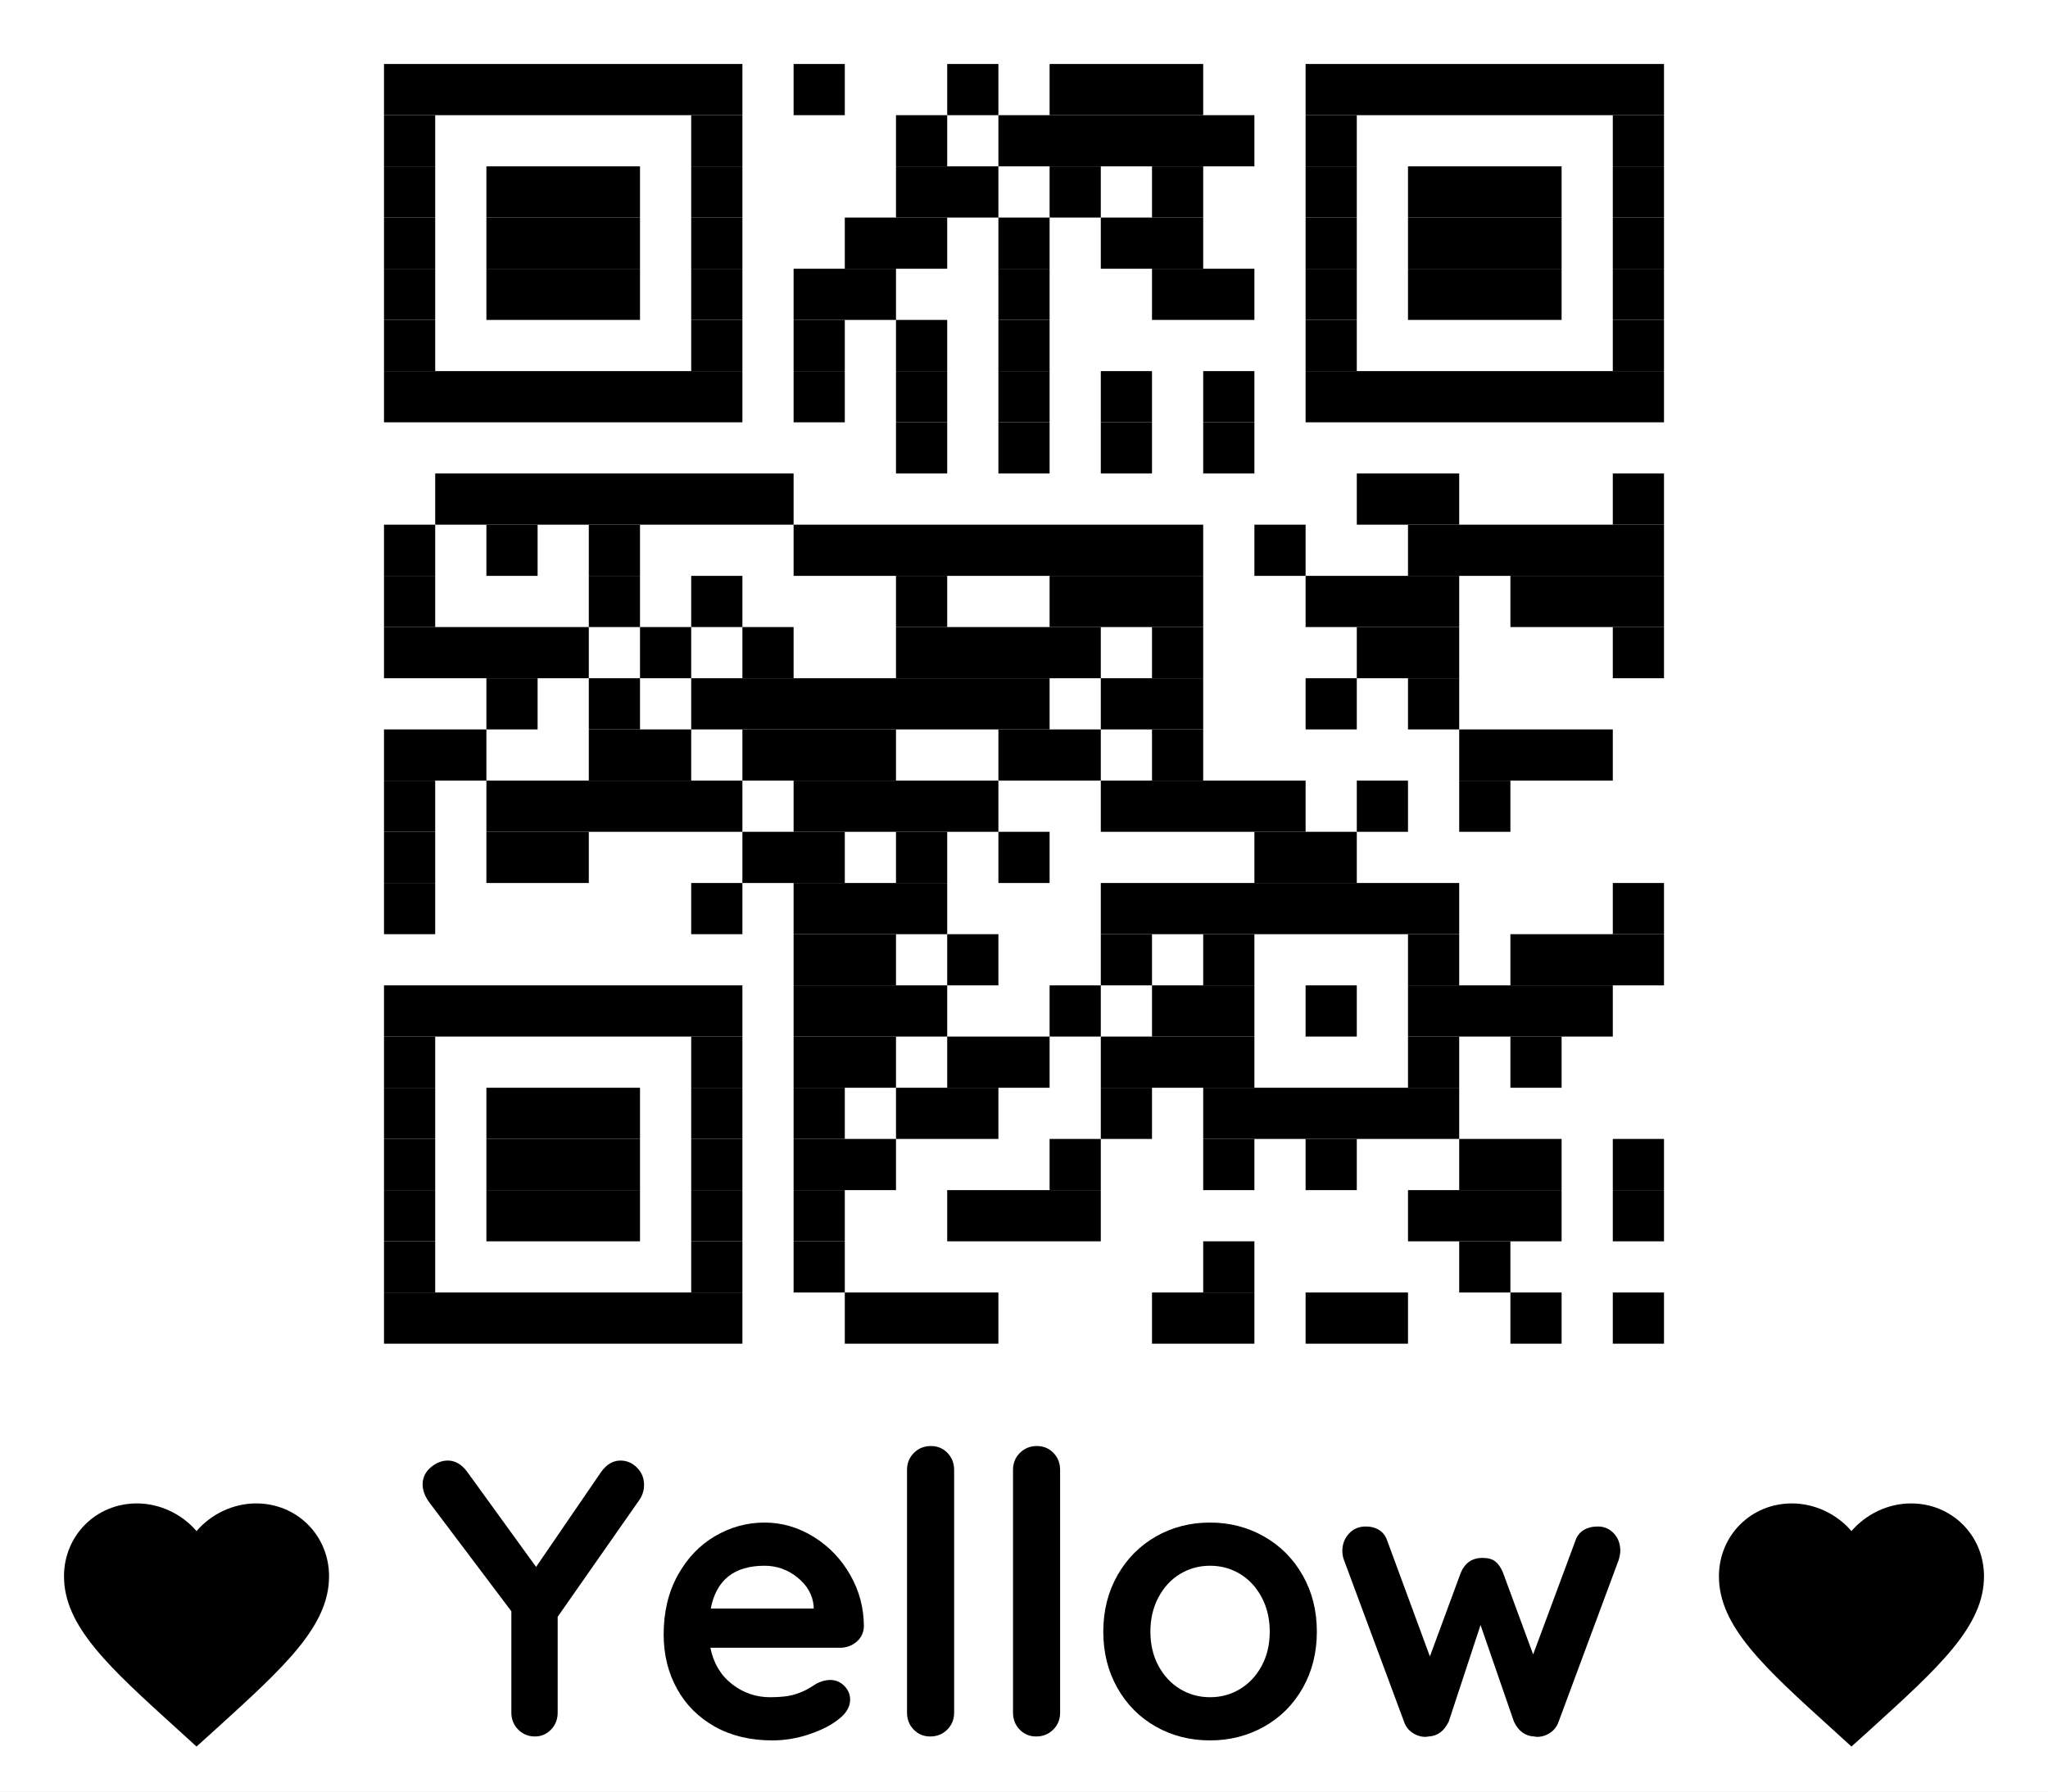
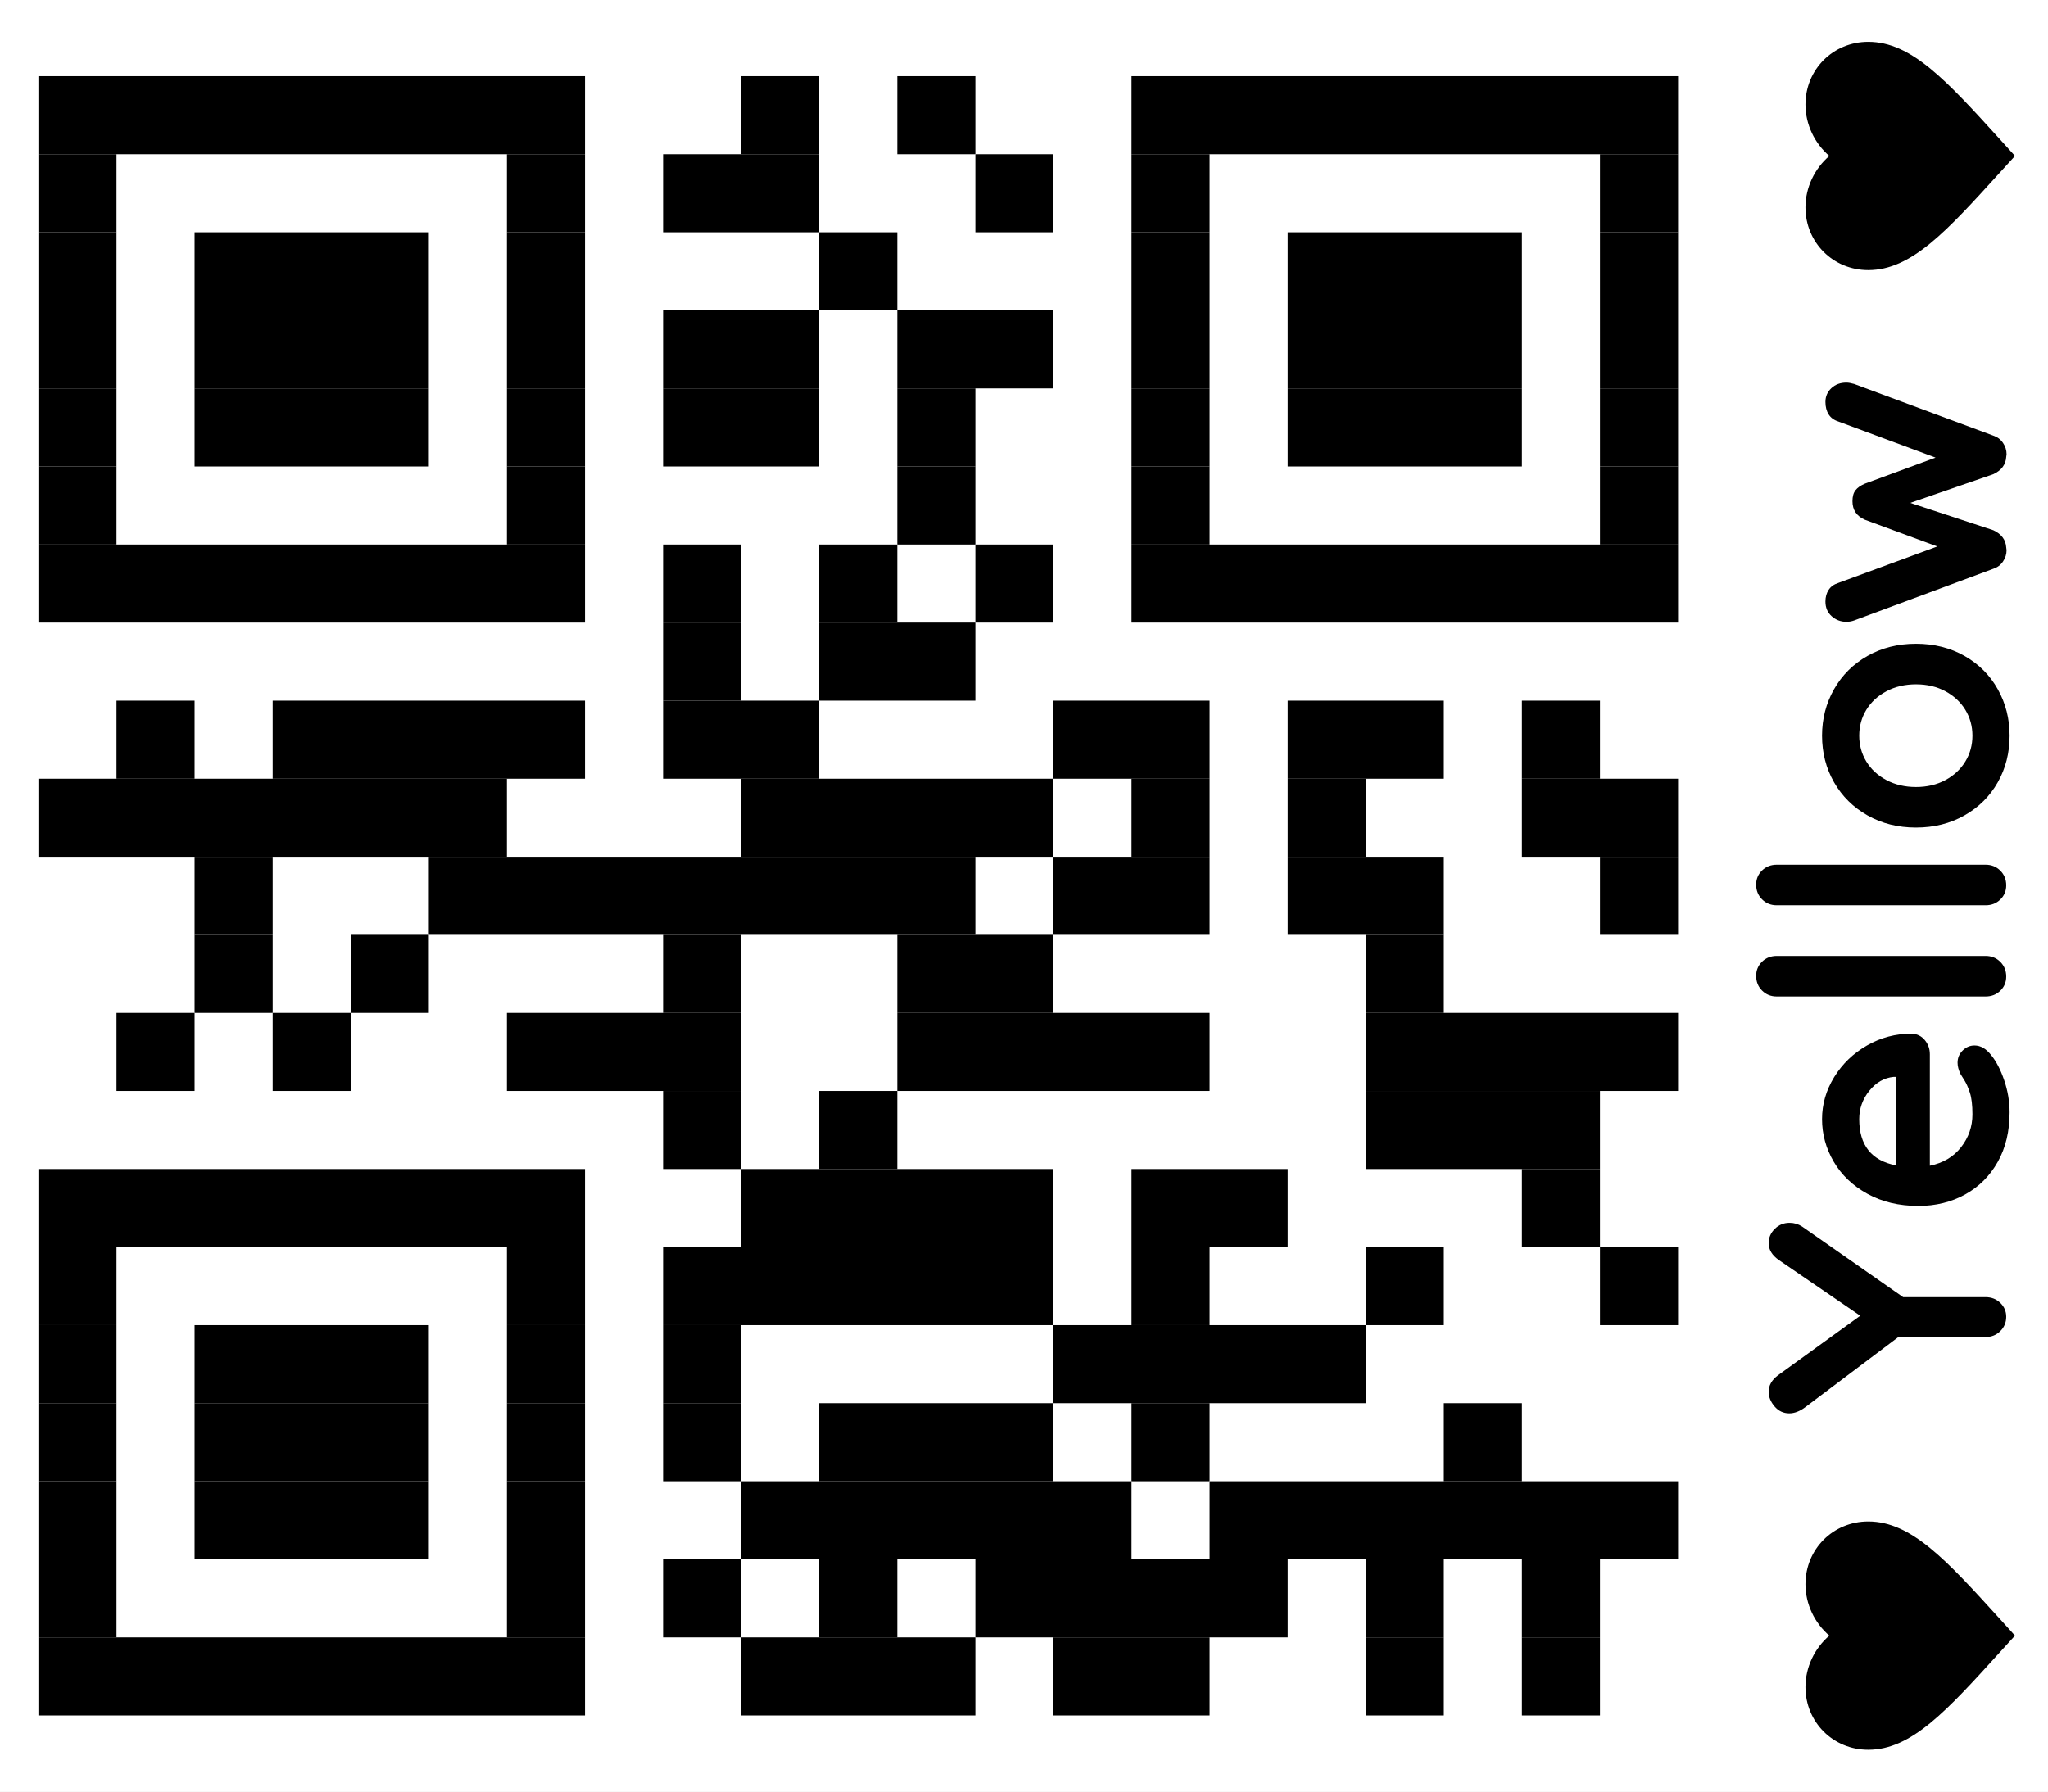
<svg xmlns="http://www.w3.org/2000/svg" width="16.0mm" height="14.0mm" viewBox="0 0 16.0 14.0">
  <rect width="16.0" height="14.0" fill="#fff" />
  <g id="qr" fill="#000">
-     <rect x="3" y="0.5" width="2.8" height="0.4" />
-     <rect x="6.2" y="0.5" width="0.4" height="0.4" />
-     <rect x="7.4" y="0.5" width="0.4" height="0.4" />
-     <rect x="8.2" y="0.5" width="1.2" height="0.4" />
-     <rect x="10.2" y="0.5" width="2.8" height="0.4" />
-     <rect x="3" y="0.9" width="0.4" height="0.4" />
-     <rect x="5.4" y="0.9" width="0.4" height="0.4" />
-     <rect x="7" y="0.9" width="0.4" height="0.4" />
-     <rect x="7.8" y="0.9" width="2" height="0.4" />
-     <rect x="10.2" y="0.9" width="0.4" height="0.4" />
-     <rect x="12.6" y="0.9" width="0.4" height="0.4" />
-     <rect x="3" y="1.3" width="0.4" height="0.4" />
-     <rect x="3.8" y="1.3" width="1.2" height="0.4" />
-     <rect x="5.4" y="1.3" width="0.4" height="0.4" />
-     <rect x="7" y="1.3" width="0.8" height="0.4" />
-     <rect x="8.2" y="1.3" width="0.4" height="0.4" />
-     <rect x="9" y="1.3" width="0.4" height="0.4" />
-     <rect x="10.2" y="1.3" width="0.4" height="0.4" />
-     <rect x="11" y="1.3" width="1.2" height="0.4" />
-     <rect x="12.6" y="1.3" width="0.4" height="0.4" />
-     <rect x="3" y="1.7" width="0.4" height="0.4" />
-     <rect x="3.8" y="1.7" width="1.2" height="0.4" />
-     <rect x="5.4" y="1.7" width="0.4" height="0.4" />
-     <rect x="6.6" y="1.7" width="0.8" height="0.4" />
-     <rect x="7.8" y="1.7" width="0.4" height="0.4" />
-     <rect x="8.6" y="1.7" width="0.8" height="0.4" />
-     <rect x="10.2" y="1.7" width="0.4" height="0.4" />
-     <rect x="11" y="1.7" width="1.2" height="0.4" />
-     <rect x="12.6" y="1.7" width="0.4" height="0.4" />
-     <rect x="3" y="2.1" width="0.4" height="0.4" />
-     <rect x="3.8" y="2.1" width="1.2" height="0.4" />
-     <rect x="5.4" y="2.1" width="0.4" height="0.4" />
-     <rect x="6.2" y="2.1" width="0.8" height="0.4" />
-     <rect x="7.8" y="2.1" width="0.4" height="0.4" />
-     <rect x="9" y="2.1" width="0.8" height="0.4" />
-     <rect x="10.2" y="2.1" width="0.4" height="0.4" />
-     <rect x="11" y="2.1" width="1.2" height="0.4" />
-     <rect x="12.6" y="2.1" width="0.4" height="0.4" />
-     <rect x="3" y="2.5" width="0.4" height="0.4" />
-     <rect x="5.4" y="2.5" width="0.4" height="0.4" />
-     <rect x="6.2" y="2.5" width="0.4" height="0.4" />
-     <rect x="7" y="2.5" width="0.4" height="0.4" />
-     <rect x="7.8" y="2.5" width="0.4" height="0.4" />
-     <rect x="10.2" y="2.5" width="0.4" height="0.4" />
-     <rect x="12.6" y="2.5" width="0.4" height="0.4" />
-     <rect x="3" y="2.9" width="2.8" height="0.4" />
-     <rect x="6.2" y="2.9" width="0.4" height="0.4" />
-     <rect x="7" y="2.9" width="0.4" height="0.4" />
-     <rect x="7.8" y="2.9" width="0.4" height="0.4" />
-     <rect x="8.6" y="2.9" width="0.4" height="0.4" />
-     <rect x="9.4" y="2.9" width="0.4" height="0.4" />
-     <rect x="10.2" y="2.9" width="2.8" height="0.4" />
-     <rect x="7" y="3.3" width="0.4" height="0.4" />
-     <rect x="7.8" y="3.3" width="0.4" height="0.4" />
-     <rect x="8.6" y="3.3" width="0.4" height="0.4" />
-     <rect x="9.4" y="3.3" width="0.4" height="0.4" />
-     <rect x="3.4" y="3.7" width="2.8" height="0.4" />
-     <rect x="10.6" y="3.7" width="0.8" height="0.4" />
-     <rect x="12.6" y="3.7" width="0.4" height="0.4" />
-     <rect x="3" y="4.1" width="0.4" height="0.4" />
-     <rect x="3.8" y="4.1" width="0.4" height="0.4" />
-     <rect x="4.6" y="4.1" width="0.4" height="0.4" />
-     <rect x="6.2" y="4.1" width="3.2" height="0.4" />
-     <rect x="9.8" y="4.1" width="0.4" height="0.4" />
-     <rect x="11" y="4.1" width="2" height="0.4" />
-     <rect x="3" y="4.5" width="0.4" height="0.4" />
-     <rect x="4.6" y="4.5" width="0.4" height="0.4" />
-     <rect x="5.4" y="4.5" width="0.4" height="0.4" />
-     <rect x="7" y="4.5" width="0.4" height="0.4" />
-     <rect x="8.2" y="4.5" width="1.2" height="0.4" />
-     <rect x="10.2" y="4.5" width="1.2" height="0.4" />
-     <rect x="11.8" y="4.5" width="1.2" height="0.4" />
-     <rect x="3" y="4.9" width="1.6" height="0.4" />
-     <rect x="5" y="4.9" width="0.4" height="0.4" />
-     <rect x="5.8" y="4.9" width="0.4" height="0.4" />
-     <rect x="7" y="4.9" width="1.6" height="0.4" />
-     <rect x="9" y="4.9" width="0.4" height="0.4" />
-     <rect x="10.6" y="4.9" width="0.8" height="0.4" />
-     <rect x="12.6" y="4.9" width="0.4" height="0.4" />
-     <rect x="3.8" y="5.3" width="0.4" height="0.4" />
-     <rect x="4.6" y="5.3" width="0.4" height="0.4" />
-     <rect x="5.4" y="5.3" width="2.8" height="0.4" />
-     <rect x="8.6" y="5.3" width="0.8" height="0.4" />
-     <rect x="10.2" y="5.3" width="0.4" height="0.4" />
-     <rect x="11" y="5.3" width="0.4" height="0.4" />
-     <rect x="3" y="5.7" width="0.8" height="0.4" />
-     <rect x="4.6" y="5.7" width="0.8" height="0.4" />
-     <rect x="5.8" y="5.7" width="1.2" height="0.4" />
-     <rect x="7.8" y="5.7" width="0.8" height="0.4" />
-     <rect x="9" y="5.7" width="0.4" height="0.4" />
-     <rect x="11.4" y="5.7" width="1.2" height="0.4" />
-     <rect x="3" y="6.1" width="0.4" height="0.4" />
-     <rect x="3.8" y="6.1" width="2" height="0.4" />
-     <rect x="6.2" y="6.1" width="1.6" height="0.4" />
-     <rect x="8.6" y="6.1" width="1.6" height="0.4" />
-     <rect x="10.6" y="6.1" width="0.4" height="0.4" />
-     <rect x="11.4" y="6.1" width="0.4" height="0.4" />
-     <rect x="3" y="6.5" width="0.4" height="0.4" />
-     <rect x="3.8" y="6.5" width="0.8" height="0.4" />
-     <rect x="5.8" y="6.5" width="0.8" height="0.4" />
-     <rect x="7" y="6.5" width="0.4" height="0.4" />
-     <rect x="7.8" y="6.5" width="0.4" height="0.4" />
-     <rect x="9.8" y="6.5" width="0.8" height="0.4" />
-     <rect x="3" y="6.9" width="0.4" height="0.4" />
-     <rect x="5.4" y="6.9" width="0.4" height="0.4" />
-     <rect x="6.2" y="6.9" width="1.2" height="0.4" />
-     <rect x="8.6" y="6.9" width="2.8" height="0.4" />
-     <rect x="12.6" y="6.9" width="0.4" height="0.4" />
-     <rect x="6.2" y="7.3" width="0.8" height="0.4" />
-     <rect x="7.4" y="7.3" width="0.4" height="0.4" />
-     <rect x="8.6" y="7.3" width="0.4" height="0.4" />
-     <rect x="9.4" y="7.3" width="0.4" height="0.4" />
-     <rect x="11" y="7.3" width="0.4" height="0.4" />
-     <rect x="11.8" y="7.3" width="1.2" height="0.4" />
-     <rect x="3" y="7.7" width="2.8" height="0.4" />
-     <rect x="6.2" y="7.7" width="1.2" height="0.4" />
-     <rect x="8.2" y="7.7" width="0.4" height="0.4" />
-     <rect x="9" y="7.7" width="0.8" height="0.4" />
-     <rect x="10.2" y="7.7" width="0.4" height="0.4" />
-     <rect x="11" y="7.7" width="1.6" height="0.4" />
-     <rect x="3" y="8.1" width="0.4" height="0.4" />
-     <rect x="5.4" y="8.1" width="0.4" height="0.4" />
-     <rect x="6.2" y="8.1" width="0.8" height="0.4" />
-     <rect x="7.4" y="8.1" width="0.8" height="0.4" />
-     <rect x="8.6" y="8.1" width="1.2" height="0.4" />
-     <rect x="11" y="8.1" width="0.4" height="0.4" />
-     <rect x="11.8" y="8.1" width="0.4" height="0.4" />
-     <rect x="3" y="8.5" width="0.4" height="0.4" />
-     <rect x="3.8" y="8.5" width="1.2" height="0.4" />
-     <rect x="5.4" y="8.5" width="0.4" height="0.4" />
-     <rect x="6.2" y="8.5" width="0.4" height="0.4" />
-     <rect x="7" y="8.5" width="0.8" height="0.4" />
-     <rect x="8.6" y="8.5" width="0.4" height="0.4" />
-     <rect x="9.4" y="8.5" width="2" height="0.4" />
-     <rect x="3" y="8.9" width="0.4" height="0.4" />
-     <rect x="3.8" y="8.9" width="1.2" height="0.4" />
-     <rect x="5.4" y="8.9" width="0.4" height="0.4" />
-     <rect x="6.2" y="8.9" width="0.8" height="0.4" />
-     <rect x="8.2" y="8.9" width="0.4" height="0.4" />
-     <rect x="9.4" y="8.9" width="0.4" height="0.4" />
-     <rect x="10.2" y="8.9" width="0.4" height="0.4" />
-     <rect x="11.4" y="8.9" width="0.8" height="0.4" />
-     <rect x="12.6" y="8.9" width="0.4" height="0.4" />
-     <rect x="3" y="9.3" width="0.4" height="0.4" />
-     <rect x="3.8" y="9.3" width="1.2" height="0.4" />
-     <rect x="5.4" y="9.3" width="0.4" height="0.4" />
-     <rect x="6.2" y="9.3" width="0.4" height="0.4" />
-     <rect x="7.4" y="9.3" width="1.2" height="0.4" />
-     <rect x="11" y="9.3" width="1.2" height="0.4" />
-     <rect x="12.6" y="9.3" width="0.4" height="0.4" />
-     <rect x="3" y="9.7" width="0.4" height="0.4" />
-     <rect x="5.4" y="9.7" width="0.4" height="0.4" />
-     <rect x="6.2" y="9.7" width="0.4" height="0.4" />
-     <rect x="9.4" y="9.7" width="0.4" height="0.4" />
-     <rect x="11.4" y="9.7" width="0.4" height="0.4" />
-     <rect x="3" y="10.1" width="2.8" height="0.4" />
-     <rect x="6.6" y="10.1" width="1.2" height="0.4" />
-     <rect x="9" y="10.1" width="0.8" height="0.4" />
-     <rect x="10.2" y="10.1" width="0.8" height="0.4" />
-     <rect x="11.8" y="10.1" width="0.4" height="0.4" />
-     <rect x="12.6" y="10.1" width="0.4" height="0.4" />
+     <rect x="0.3" y="0.595" width="4.27" height="0.61" />
+     <rect x="5.79" y="0.595" width="0.61" height="0.61" />
+     <rect x="7.01" y="0.595" width="0.61" height="0.61" />
+     <rect x="8.84" y="0.595" width="4.27" height="0.61" />
+     <rect x="0.3" y="1.205" width="0.61" height="0.61" />
+     <rect x="3.96" y="1.205" width="0.61" height="0.61" />
+     <rect x="5.18" y="1.205" width="1.22" height="0.61" />
+     <rect x="7.62" y="1.205" width="0.61" height="0.61" />
+     <rect x="8.84" y="1.205" width="0.61" height="0.61" />
+     <rect x="12.5" y="1.205" width="0.61" height="0.61" />
+     <rect x="0.3" y="1.815" width="0.61" height="0.61" />
+     <rect x="1.52" y="1.815" width="1.83" height="0.61" />
+     <rect x="3.96" y="1.815" width="0.61" height="0.61" />
+     <rect x="6.4" y="1.815" width="0.61" height="0.61" />
+     <rect x="8.84" y="1.815" width="0.61" height="0.61" />
+     <rect x="10.06" y="1.815" width="1.83" height="0.61" />
+     <rect x="12.5" y="1.815" width="0.61" height="0.61" />
+     <rect x="0.3" y="2.425" width="0.61" height="0.61" />
+     <rect x="1.52" y="2.425" width="1.83" height="0.61" />
+     <rect x="3.96" y="2.425" width="0.61" height="0.61" />
+     <rect x="5.18" y="2.425" width="1.22" height="0.61" />
+     <rect x="7.01" y="2.425" width="1.22" height="0.61" />
+     <rect x="8.84" y="2.425" width="0.61" height="0.61" />
+     <rect x="10.06" y="2.425" width="1.83" height="0.61" />
+     <rect x="12.5" y="2.425" width="0.61" height="0.61" />
+     <rect x="0.3" y="3.035" width="0.61" height="0.61" />
+     <rect x="1.52" y="3.035" width="1.83" height="0.61" />
+     <rect x="3.96" y="3.035" width="0.61" height="0.61" />
+     <rect x="5.18" y="3.035" width="1.22" height="0.61" />
+     <rect x="7.01" y="3.035" width="0.61" height="0.61" />
+     <rect x="8.84" y="3.035" width="0.61" height="0.61" />
+     <rect x="10.06" y="3.035" width="1.83" height="0.61" />
+     <rect x="12.5" y="3.035" width="0.61" height="0.61" />
+     <rect x="0.3" y="3.645" width="0.61" height="0.61" />
+     <rect x="3.96" y="3.645" width="0.61" height="0.61" />
+     <rect x="7.01" y="3.645" width="0.61" height="0.61" />
+     <rect x="8.84" y="3.645" width="0.61" height="0.61" />
+     <rect x="12.5" y="3.645" width="0.61" height="0.61" />
+     <rect x="0.3" y="4.255" width="4.27" height="0.61" />
+     <rect x="5.18" y="4.255" width="0.61" height="0.61" />
+     <rect x="6.4" y="4.255" width="0.61" height="0.61" />
+     <rect x="7.62" y="4.255" width="0.61" height="0.61" />
+     <rect x="8.84" y="4.255" width="4.27" height="0.61" />
+     <rect x="5.18" y="4.865" width="0.61" height="0.61" />
+     <rect x="6.4" y="4.865" width="1.22" height="0.61" />
+     <rect x="0.91" y="5.475" width="0.61" height="0.61" />
+     <rect x="2.13" y="5.475" width="2.44" height="0.61" />
+     <rect x="5.18" y="5.475" width="1.22" height="0.61" />
+     <rect x="8.23" y="5.475" width="1.22" height="0.61" />
+     <rect x="10.06" y="5.475" width="1.22" height="0.61" />
+     <rect x="11.89" y="5.475" width="0.61" height="0.61" />
+     <rect x="0.3" y="6.085" width="3.66" height="0.61" />
+     <rect x="5.79" y="6.085" width="2.44" height="0.61" />
+     <rect x="8.84" y="6.085" width="0.61" height="0.61" />
+     <rect x="10.06" y="6.085" width="0.61" height="0.61" />
+     <rect x="11.89" y="6.085" width="1.22" height="0.61" />
+     <rect x="1.52" y="6.695" width="0.61" height="0.61" />
+     <rect x="3.35" y="6.695" width="4.27" height="0.61" />
+     <rect x="8.23" y="6.695" width="1.22" height="0.61" />
+     <rect x="10.06" y="6.695" width="1.22" height="0.61" />
+     <rect x="12.5" y="6.695" width="0.61" height="0.61" />
+     <rect x="1.52" y="7.305" width="0.61" height="0.61" />
+     <rect x="2.74" y="7.305" width="0.61" height="0.61" />
+     <rect x="5.18" y="7.305" width="0.61" height="0.61" />
+     <rect x="7.01" y="7.305" width="1.22" height="0.61" />
+     <rect x="10.67" y="7.305" width="0.61" height="0.61" />
+     <rect x="0.91" y="7.915" width="0.61" height="0.61" />
+     <rect x="2.13" y="7.915" width="0.61" height="0.61" />
+     <rect x="3.96" y="7.915" width="1.83" height="0.61" />
+     <rect x="7.01" y="7.915" width="2.44" height="0.61" />
+     <rect x="10.67" y="7.915" width="2.44" height="0.61" />
+     <rect x="5.18" y="8.525" width="0.61" height="0.61" />
+     <rect x="6.4" y="8.525" width="0.61" height="0.61" />
+     <rect x="10.67" y="8.525" width="1.83" height="0.61" />
+     <rect x="0.3" y="9.135" width="4.27" height="0.61" />
+     <rect x="5.79" y="9.135" width="2.44" height="0.61" />
+     <rect x="8.84" y="9.135" width="1.22" height="0.61" />
+     <rect x="11.89" y="9.135" width="0.61" height="0.61" />
+     <rect x="0.3" y="9.745" width="0.61" height="0.61" />
+     <rect x="3.96" y="9.745" width="0.61" height="0.61" />
+     <rect x="5.18" y="9.745" width="3.05" height="0.61" />
+     <rect x="8.84" y="9.745" width="0.61" height="0.61" />
+     <rect x="10.67" y="9.745" width="0.61" height="0.61" />
+     <rect x="12.5" y="9.745" width="0.61" height="0.61" />
+     <rect x="0.3" y="10.355" width="0.61" height="0.61" />
+     <rect x="1.52" y="10.355" width="1.83" height="0.61" />
+     <rect x="3.96" y="10.355" width="0.61" height="0.61" />
+     <rect x="5.18" y="10.355" width="0.61" height="0.61" />
+     <rect x="8.23" y="10.355" width="2.44" height="0.61" />
+     <rect x="0.3" y="10.965" width="0.61" height="0.61" />
+     <rect x="1.52" y="10.965" width="1.83" height="0.61" />
+     <rect x="3.96" y="10.965" width="0.61" height="0.61" />
+     <rect x="5.18" y="10.965" width="0.61" height="0.61" />
+     <rect x="6.4" y="10.965" width="1.83" height="0.61" />
+     <rect x="8.84" y="10.965" width="0.61" height="0.61" />
+     <rect x="11.28" y="10.965" width="0.61" height="0.61" />
+     <rect x="0.3" y="11.575" width="0.61" height="0.61" />
+     <rect x="1.52" y="11.575" width="1.83" height="0.61" />
+     <rect x="3.96" y="11.575" width="0.61" height="0.61" />
+     <rect x="5.79" y="11.575" width="3.05" height="0.61" />
+     <rect x="9.45" y="11.575" width="3.66" height="0.61" />
+     <rect x="0.3" y="12.185" width="0.61" height="0.61" />
+     <rect x="3.96" y="12.185" width="0.61" height="0.61" />
+     <rect x="5.18" y="12.185" width="0.61" height="0.61" />
+     <rect x="6.4" y="12.185" width="0.61" height="0.61" />
+     <rect x="7.62" y="12.185" width="2.44" height="0.61" />
+     <rect x="10.67" y="12.185" width="0.61" height="0.61" />
+     <rect x="11.89" y="12.185" width="0.61" height="0.61" />
+     <rect x="0.3" y="12.795" width="4.27" height="0.61" />
+     <rect x="5.79" y="12.795" width="1.83" height="0.61" />
+     <rect x="8.23" y="12.795" width="1.22" height="0.61" />
+     <rect x="10.67" y="12.795" width="0.61" height="0.61" />
+     <rect x="11.89" y="12.795" width="0.61" height="0.61" />
  </g>
-   <g id="hearts" fill="#000">
-     <path transform="translate(0.2929 11.4375) scale(0.10354)" d="M12 21.35l-1.45-1.32C5.4 15.36 2 12.28 2 8.5 2 5.42 4.42 3 7.5 3c1.74 0 3.41.81 4.5 2.09C13.09 3.81 14.76 3 16.5 3 19.58 3 22 5.42 22 8.5c0 3.78-3.4 6.86-8.55 11.54L12 21.35z" />
-     <path transform="translate(13.2221 11.4375) scale(0.10354)" d="M12 21.35l-1.45-1.32C5.4 15.36 2 12.28 2 8.5 2 5.42 4.42 3 7.5 3c1.74 0 3.41.81 4.5 2.09C13.09 3.81 14.76 3 16.5 3 19.58 3 22 5.42 22 8.5c0 3.78-3.4 6.86-8.55 11.54L12 21.35z" />
-   </g>
-   <g id="name" fill="#000">
-     <path transform="translate(3.2497 13.5693) scale(0.003067 -0.003067)" d="M570 604 361 305V61Q361 35 344.0 17.5Q327 0 303 0Q278 0 260.5 17.5Q243 35 243 61V319L35 595Q17 619 17 642Q17 668 37.5 685.5Q58 703 81 703Q109 703 130 675L306 432L471 673Q492 703 521 703Q545 703 563.0 685.0Q581 667 581 641Q581 621 570 604Z" />
-     <path transform="translate(5.0775 13.5693) scale(0.003067 -0.003067)" d="M484 226H154Q166 167 209.0 133.5Q252 100 306 100Q347 100 370.0 107.5Q393 115 406.5 123.5Q420 132 425 135Q443 144 459 144Q480 144 495.0 129.0Q510 114 510 94Q510 67 482 45Q454 22 407.0 6.0Q360 -10 312 -10Q228 -10 165.5 25.0Q103 60 69.0 121.5Q35 183 35 260Q35 346 71.0 411.0Q107 476 166.0 510.5Q225 545 292 545Q358 545 416.5 509.0Q475 473 510.0 412.0Q545 351 545 280Q544 256 526.0 241.0Q508 226 484 226ZM155 326H417V333Q413 375 376.0 405.0Q339 435 292 435Q176 435 155 326Z" />
-     <path transform="translate(6.8561 13.5693) scale(0.003067 -0.003067)" d="M134 0Q109 0 92.0 17.5Q75 35 75 61V679Q75 705 92.5 722.5Q110 740 136 740Q161 740 178.0 722.5Q195 705 195 679V61Q195 35 177.5 17.5Q160 0 134 0Z" />
-     <path transform="translate(7.6841 13.5693) scale(0.003067 -0.003067)" d="M134 0Q109 0 92.0 17.5Q75 35 75 61V679Q75 705 92.5 722.5Q110 740 136 740Q161 740 178.0 722.5Q195 705 195 679V61Q195 35 177.5 17.5Q160 0 134 0Z" />
-     <path transform="translate(8.5121 13.5693) scale(0.003067 -0.003067)" d="M307 -10Q231 -10 169.0 25.0Q107 60 71.0 123.5Q35 187 35 267Q35 347 71.0 410.5Q107 474 169.0 509.5Q231 545 307 545Q382 545 444.5 509.5Q507 474 543.0 410.5Q579 347 579 267Q579 187 543.0 123.5Q507 60 444.5 25.0Q382 -10 307 -10ZM307 435Q265 435 230.5 414.0Q196 393 175.5 354.5Q155 316 155 267Q155 218 175.5 180.0Q196 142 230.5 121.0Q265 100 307 100Q349 100 383.5 121.0Q418 142 438.5 180.0Q459 218 459 267Q459 316 438.5 354.5Q418 393 383.5 414.0Q349 435 307 435Z" />
-     <path transform="translate(10.3951 13.5693) scale(0.003067 -0.003067)" d="M738 473Q738 464 734 450L581 38Q575 20 559.5 9.5Q544 -1 526 -1L518 0Q484 2 467 38L382 284L301 38Q284 2 250 0L242 -1Q224 -1 208.5 9.5Q193 20 187 38L34 450Q30 461 30 473Q30 498 46.5 516.5Q63 535 90 535Q110 535 124.5 525.5Q139 516 145 497L253 204L332 418Q348 455 387 455Q408 455 419.5 446.0Q431 437 439 418L516 209L623 497Q629 516 644.0 525.5Q659 535 681 535Q705 535 721.5 517.5Q738 500 738 473Z" />
+   <g id="name" fill="#000" transform="translate(15.6736 13.6733) rotate(-90)">
+     <path transform="translate(-0.1784 -1.836) scale(0.0892)" d="M12 21.35l-1.45-1.32C5.4 15.36 2 12.28 2 8.5 2 5.42 4.42 3 7.5 3c1.74 0 3.41.81 4.5 2.09C13.09 3.81 14.76 3 16.5 3 19.58 3 22 5.42 22 8.5c0 3.78-3.4 6.86-8.55 11.54L12 21.35z" />
+     <path transform="translate(11.3843 -1.836) scale(0.0892)" d="M12 21.35l-1.45-1.32C5.4 15.36 2 12.28 2 8.5 2 5.42 4.42 3 7.5 3c1.74 0 3.41.81 4.5 2.09C13.09 3.81 14.76 3 16.5 3 19.58 3 22 5.42 22 8.5c0 3.78-3.4 6.86-8.55 11.54L12 21.35z" />
+     <path transform="translate(2.584 0) scale(0.00264 -0.00264)" d="M570 604 361 305V61Q361 35 344.0 17.5Q327 0 303 0Q278 0 260.5 17.5Q243 35 243 61V319L35 595Q17 619 17 642Q17 668 37.5 685.5Q58 703 81 703Q109 703 130 675L306 432L471 673Q492 703 521 703Q545 703 563.0 685.0Q581 667 581 641Q581 621 570 604Z" />
+     <path transform="translate(4.1574 0) scale(0.00264 -0.00264)" d="M484 226H154Q166 167 209.0 133.5Q252 100 306 100Q347 100 370.0 107.5Q393 115 406.5 123.5Q420 132 425 135Q443 144 459 144Q480 144 495.0 129.0Q510 114 510 94Q510 67 482 45Q454 22 407.0 6.0Q360 -10 312 -10Q228 -10 165.5 25.0Q103 60 69.0 121.5Q35 183 35 260Q35 346 71.0 411.0Q107 476 166.0 510.5Q225 545 292 545Q358 545 416.5 509.0Q475 473 510.0 412.0Q545 351 545 280Q544 256 526.0 241.0Q508 226 484 226ZM155 326H417V333Q413 375 376.0 405.0Q339 435 292 435Q176 435 155 326Z" />
+     <path transform="translate(5.6886 0) scale(0.00264 -0.00264)" d="M134 0Q109 0 92.0 17.5Q75 35 75 61V679Q75 705 92.5 722.5Q110 740 136 740Q161 740 178.0 722.5Q195 705 195 679V61Q195 35 177.5 17.5Q160 0 134 0Z" />
+     <path transform="translate(6.4014 0) scale(0.00264 -0.00264)" d="M134 0Q109 0 92.0 17.5Q75 35 75 61V679Q75 705 92.5 722.5Q110 740 136 740Q161 740 178.0 722.5Q195 705 195 679V61Q195 35 177.5 17.5Q160 0 134 0Z" />
+     <path transform="translate(7.1142 0) scale(0.00264 -0.00264)" d="M307 -10Q231 -10 169.0 25.0Q107 60 71.0 123.5Q35 187 35 267Q35 347 71.0 410.5Q107 474 169.0 509.5Q231 545 307 545Q382 545 444.5 509.5Q507 474 543.0 410.5Q579 347 579 267Q579 187 543.0 123.5Q507 60 444.5 25.0Q382 -10 307 -10ZM307 435Q265 435 230.5 414.0Q196 393 175.5 354.5Q155 316 155 267Q155 218 175.5 180.0Q196 142 230.5 121.0Q265 100 307 100Q349 100 383.5 121.0Q418 142 438.5 180.0Q459 218 459 267Q459 316 438.5 354.5Q418 393 383.5 414.0Q349 435 307 435Z" />
+     <path transform="translate(8.7352 0) scale(0.00264 -0.00264)" d="M738 473Q738 464 734 450L581 38Q575 20 559.5 9.5Q544 -1 526 -1L518 0Q484 2 467 38L382 284L301 38Q284 2 250 0L242 -1Q224 -1 208.5 9.5Q193 20 187 38L34 450Q30 461 30 473Q30 498 46.5 516.5Q63 535 90 535Q110 535 124.5 525.5Q139 516 145 497L253 204L332 418Q348 455 387 455Q408 455 419.5 446.0Q431 437 439 418L516 209L623 497Q629 516 644.0 525.5Q659 535 681 535Q705 535 721.5 517.5Q738 500 738 473Z" />
  </g>
</svg>
